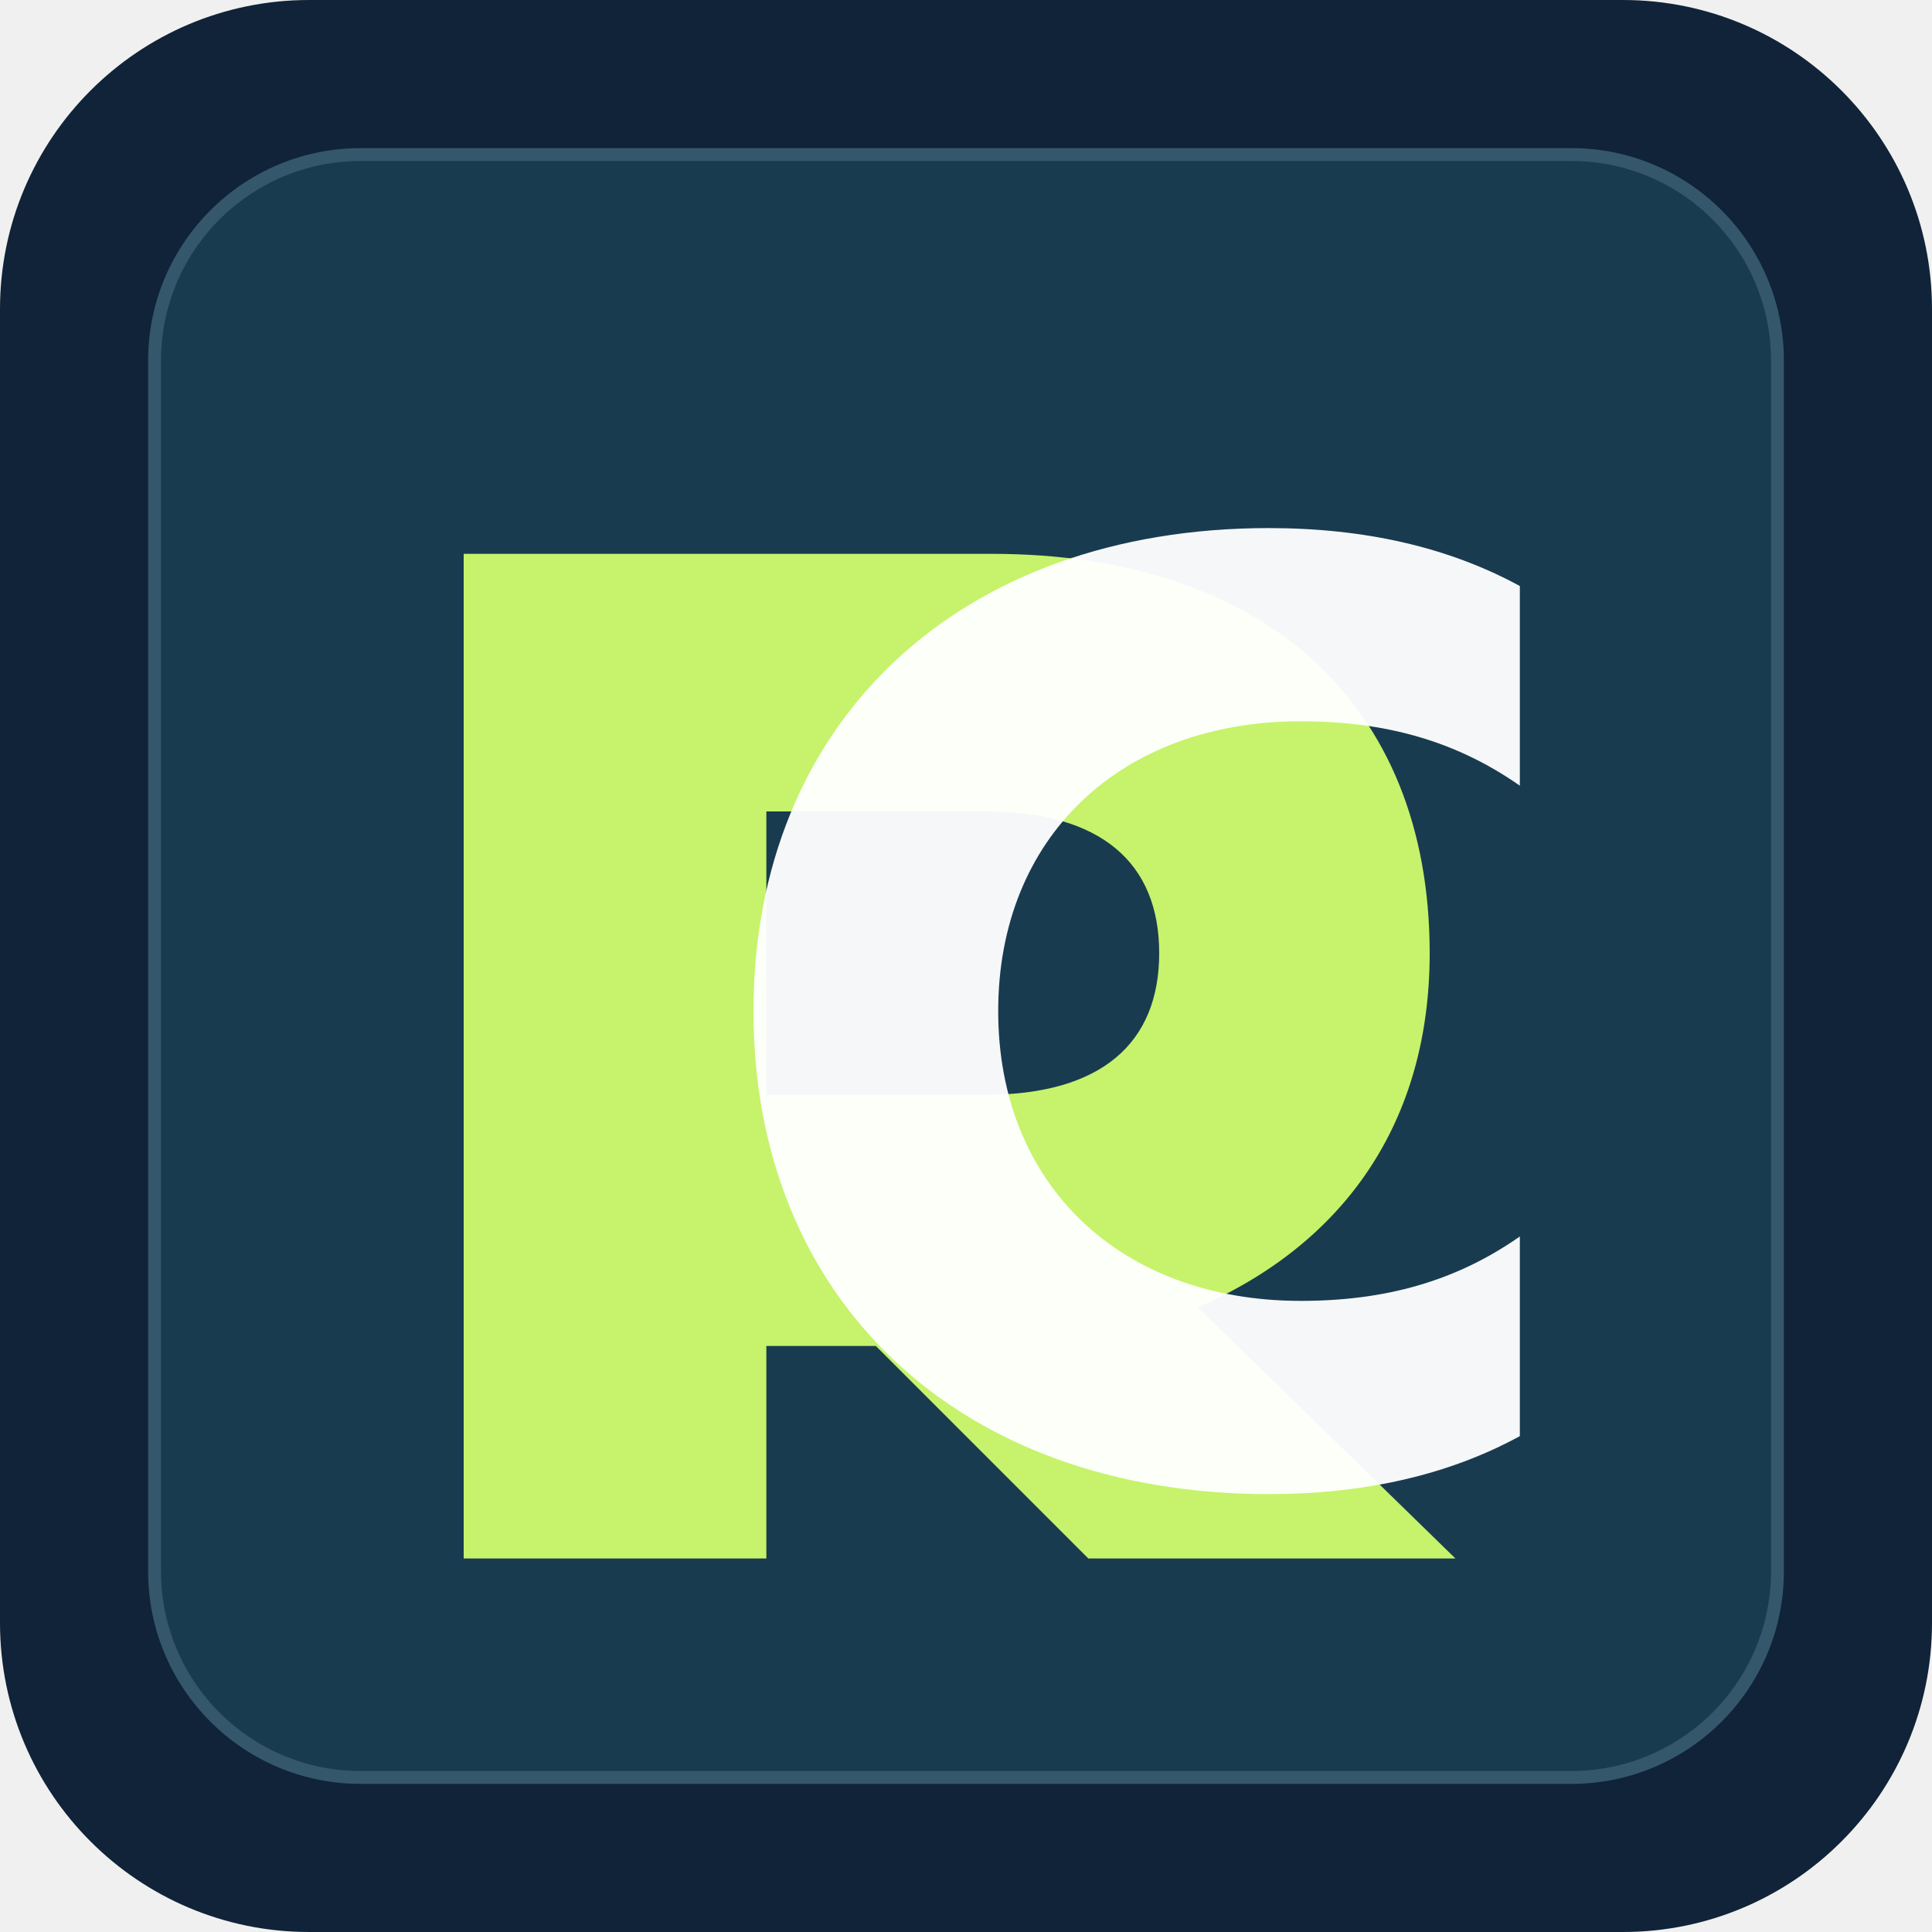
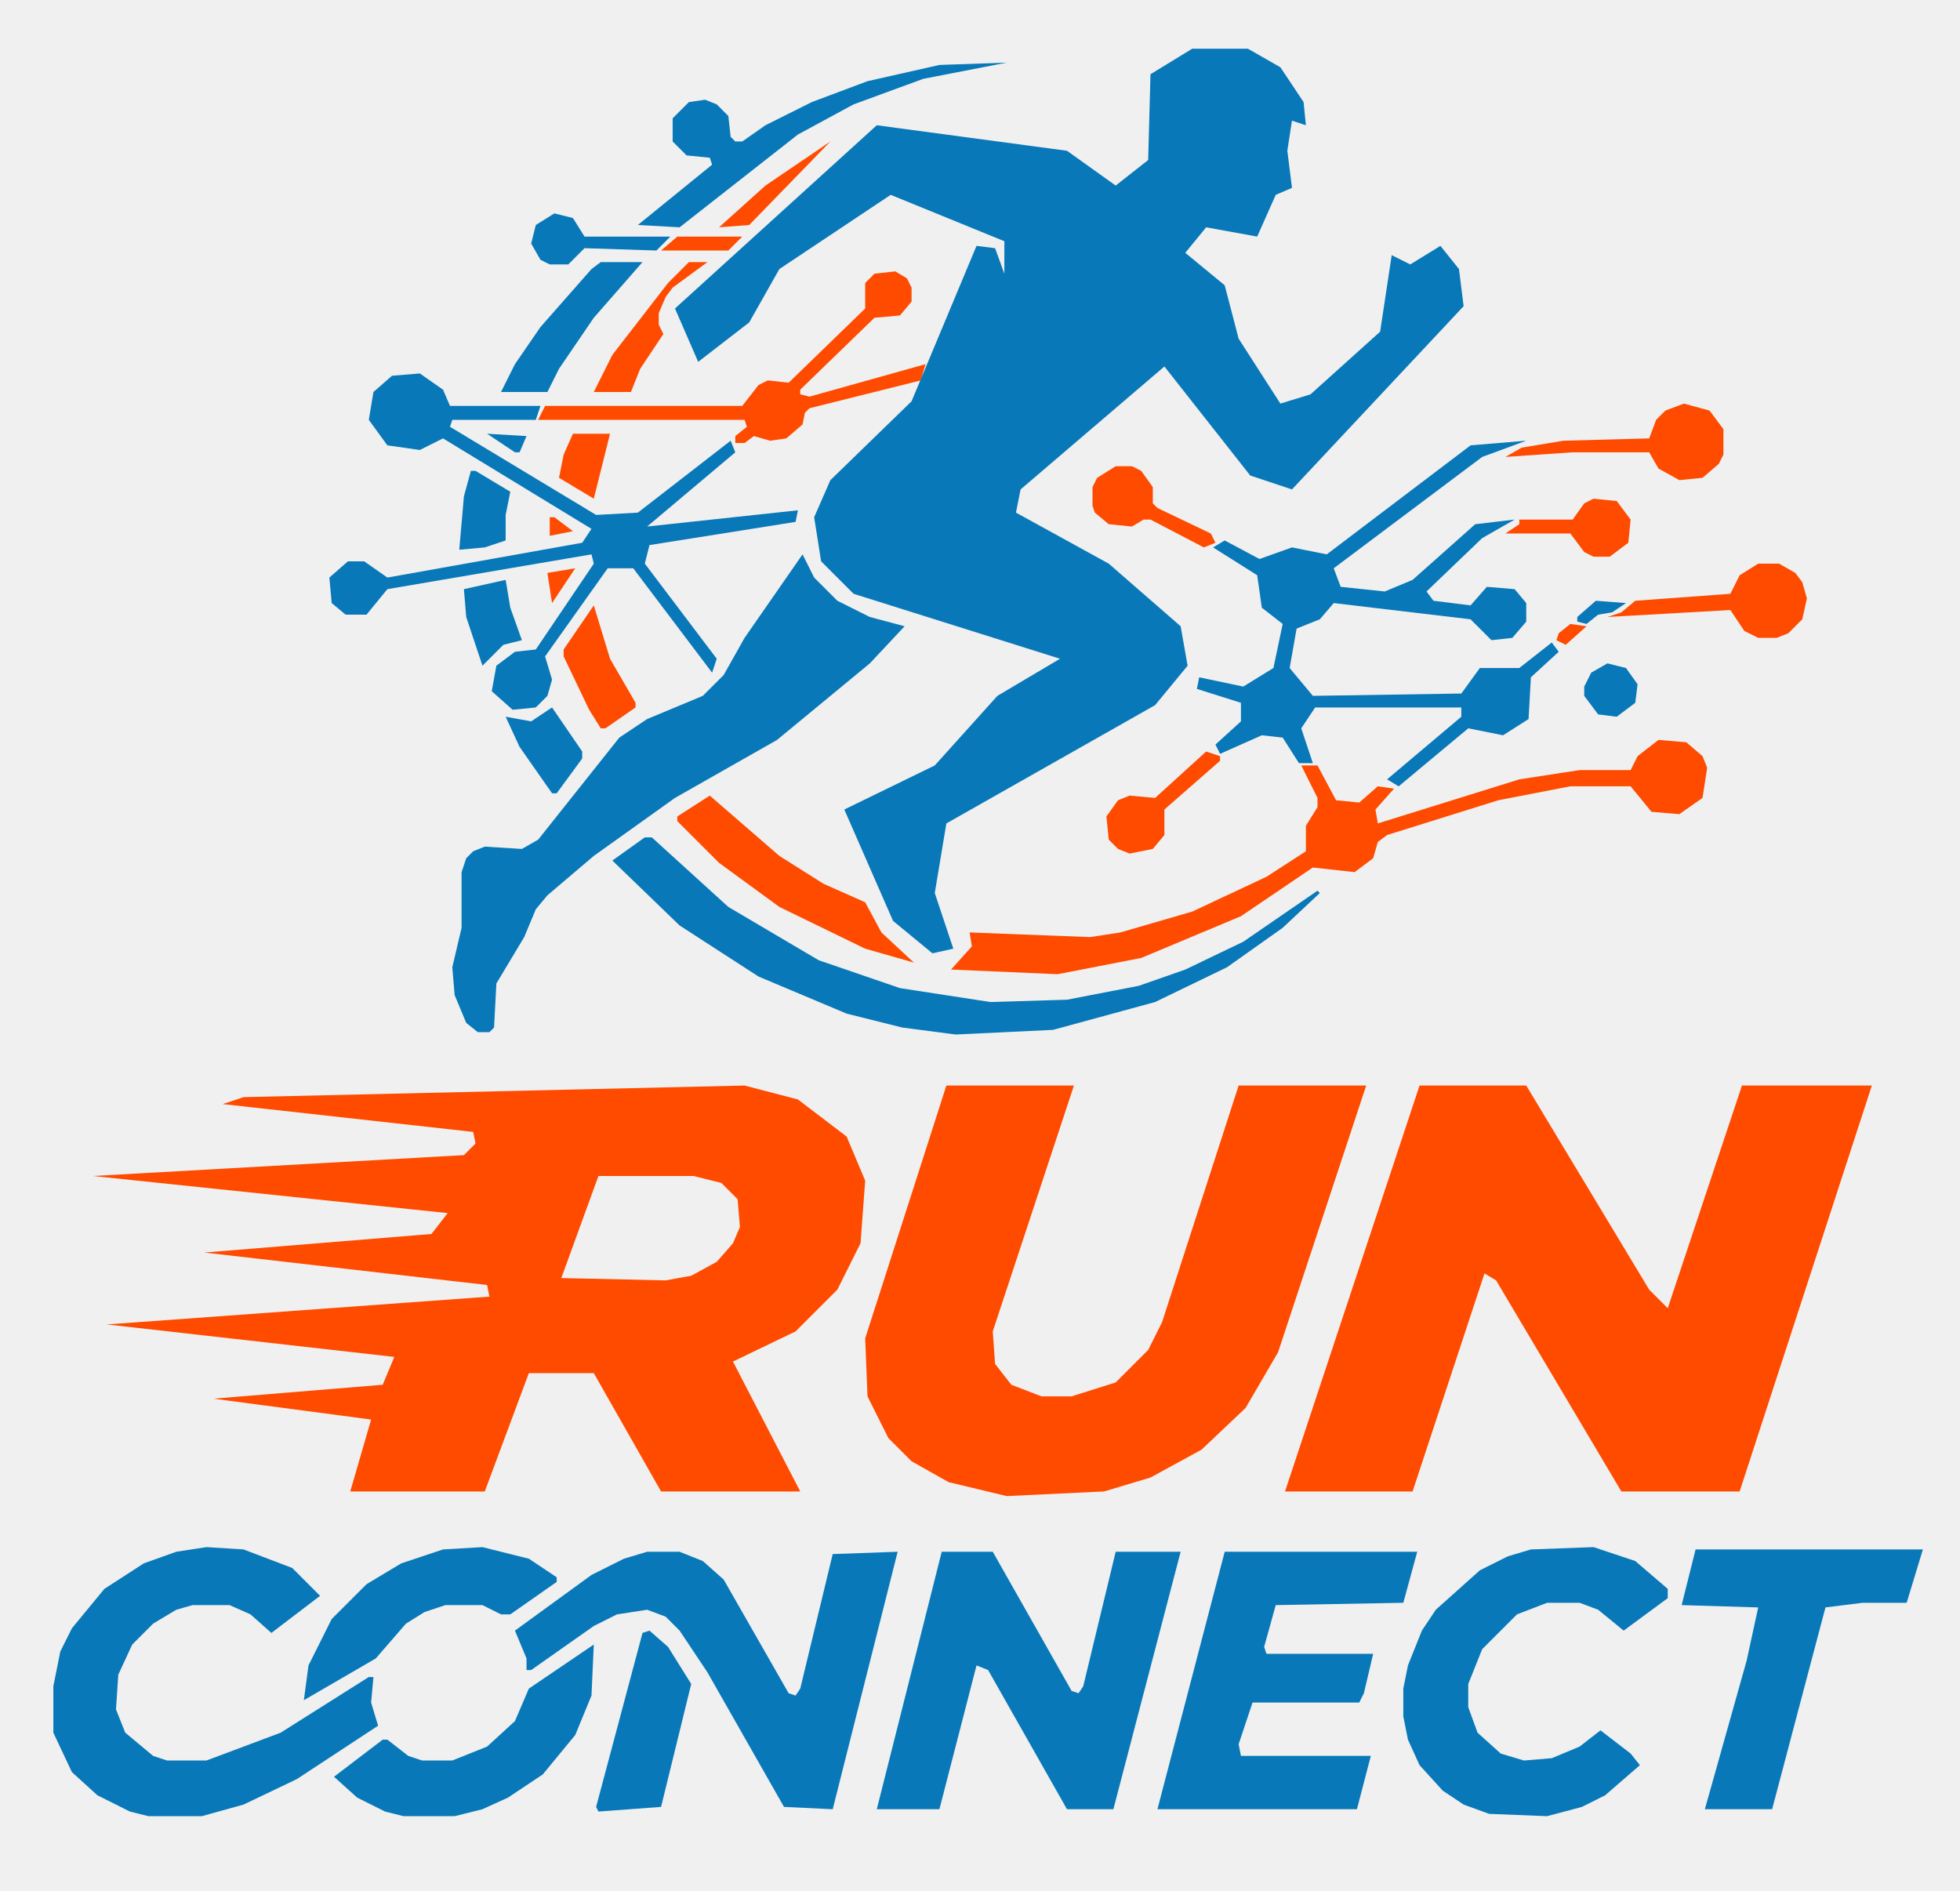
- <svg xmlns="http://www.w3.org/2000/svg" width="300" height="300" viewBox="0 0 300 300" role="img" aria-labelledby="title desc">
-   <rect width="300" height="300" rx="48" fill="#102338" />
-   <rect x="24" y="24" width="252" height="252" rx="32" fill="#193b50" stroke="#35576b" stroke-width="2" />
-   <path d="M72 86h82c42 0 68 23 68 62 0 26-13 45-36 55l40 39h-57l-33-33h-17v33H72V86zm47 40v44h34c18 0 27-8 27-22s-9-22-27-22h-34z" fill="#c6f36b" />
-   <path d="M236 91v31c-10-7-21-10-34-10-28 0-47 18-47 45s19 45 47 45c13 0 24-3 34-10v31c-11 6-24 9-39 9-48 0-80-30-80-75s32-75 80-75c15 0 28 3 39 9z" fill="#fff" opacity=".96" />
+ <svg xmlns="http://www.w3.org/2000/svg" viewBox="0 0 845 815" role="img" aria-label="Run Connect">
+   <path fill="#ff4b00" fill-rule="evenodd" d="M612,468 554,643 609,643 640,549 645,552 699,643 750,643 807,468 751,468 719,564 711,556 658,468 Z M408,468 373,577 374,602 383,620 393,630 409,639 434,645 476,643 496,637 518,625 537,607 551,583 589,468 534,468 501,570 495,582 481,596 462,602 449,602 436,597 429,588 428,574 463,468 Z M40,507 193,523 186,532 88,540 210,554 211,559 46,571 170,585 165,597 92,603 160,612 151,643 209,643 228,592 256,592 285,643 345,643 316,587 343,574 361,556 371,536 373,509 365,490 344,474 321,468 105,473 96,476 204,488 205,493 200,498 Z M242,551 258,507 299,507 311,510 318,517 319,529 316,536 309,544 298,550 287,552 Z M292,352 292,354 310,372 336,391 373,409 394,415 380,402 373,389 355,381 336,369 306,343 Z M526,326 520,324 498,344 487,343 482,345 477,352 478,362 482,366 487,368 497,366 502,360 502,349 526,328 Z M736,331 734,326 727,320 715,319 706,326 703,332 681,332 655,336 594,355 593,349 601,340 594,339 586,346 576,345 568,330 561,330 568,344 568,348 563,356 563,367 546,378 514,393 483,402 470,404 418,402 419,408 410,418 456,420 492,413 535,395 566,374 584,376 592,370 594,363 598,360 646,345 677,339 703,339 712,350 724,351 734,344 Z M684,270 677,269 672,273 671,276 675,278 Z M256,261 243,280 243,283 254,306 259,314 261,314 274,305 274,303 263,284 Z M248,245 236,247 238,260 Z M779,258 777,251 774,247 767,243 758,243 750,248 746,256 705,259 699,264 693,266 746,263 752,272 758,275 766,275 771,273 777,267 Z M237,223 237,231 247,229 239,223 Z M703,224 697,216 687,215 683,217 678,224 655,224 655,226 649,230 677,230 683,238 687,240 694,240 702,234 Z M473,206 471,210 471,218 472,221 478,226 488,227 493,224 496,224 519,236 524,234 522,230 499,219 497,217 497,210 492,203 488,201 481,201 Z M247,187 243,196 241,206 256,215 263,187 Z M743,185 737,177 726,174 718,177 714,181 711,189 674,190 656,193 649,197 678,195 711,195 715,202 724,207 734,206 741,200 743,196 Z M393,124 391,120 386,117 377,118 373,122 373,133 340,165 331,164 327,166 320,175 235,175 232,181 321,181 322,184 317,188 317,191 321,191 325,188 332,190 339,189 346,183 347,178 349,176 397,164 399,157 349,171 345,170 345,168 377,137 388,136 393,130 Z M305,113 297,113 288,122 264,153 256,169 272,169 276,159 286,144 284,140 284,135 287,128 290,124 Z M285,108 314,108 320,102 292,102 Z M358,61 330,80 310,98 323,97 Z" />
+   <path fill="#0878b8" fill-rule="evenodd" d="M256,709 228,728 222,742 210,753 195,759 182,759 176,757 167,750 165,750 144,766 154,775 166,781 174,783 196,783 208,780 219,775 234,765 248,748 255,731 Z M280,703 277,704 257,779 258,781 285,779 298,726 288,710 Z M528,669 499,780 585,780 591,757 535,757 534,752 540,734 586,734 588,730 592,713 546,713 545,710 550,692 605,691 611,669 Z M406,669 378,780 405,780 421,718 426,720 460,780 480,780 509,669 481,669 467,727 465,730 462,729 428,669 Z M222,703 227,715 227,720 229,720 256,701 266,696 279,694 287,697 293,703 305,721 338,779 359,780 387,669 359,670 345,728 343,731 340,730 312,681 303,673 293,669 279,669 269,672 255,679 Z M829,668 731,668 725,692 758,693 753,716 735,780 764,780 787,693 803,691 822,691 Z M705,673 687,667 660,668 650,671 638,677 619,694 613,703 607,718 605,728 605,740 607,750 612,761 622,772 631,778 642,782 667,783 682,779 692,774 707,761 703,756 690,746 681,753 669,758 657,759 647,756 637,747 633,736 633,726 639,711 654,696 667,691 681,691 689,694 700,703 719,689 719,685 Z M240,680 228,672 208,667 191,668 173,674 158,683 143,698 133,718 131,733 162,715 175,700 183,695 192,692 208,692 216,696 220,696 240,682 Z M126,676 105,668 89,667 76,669 62,674 45,685 31,702 26,712 23,727 23,747 31,764 42,774 56,781 64,783 87,783 105,778 128,767 163,744 160,734 161,723 159,723 121,747 89,759 72,759 66,757 54,747 50,737 51,722 57,709 66,700 76,694 83,692 99,692 108,696 117,704 138,688 Z M264,371 293,399 327,421 365,437 389,443 412,446 454,444 498,432 529,417 553,400 569,385 568,384 536,406 511,418 491,425 460,431 427,432 388,426 353,414 314,391 281,361 278,361 Z M218,309 224,322 238,342 240,342 251,327 251,324 238,305 229,311 Z M693,286 686,290 683,296 683,300 689,308 697,309 705,303 706,295 701,288 Z M680,268 684,269 689,265 695,264 701,260 688,259 680,266 Z M218,250 200,254 201,266 208,287 217,278 225,276 220,262 Z M390,270 375,266 361,259 351,249 346,239 321,275 312,291 303,300 279,310 267,318 232,362 225,366 209,365 204,367 201,370 199,376 199,400 195,417 196,429 201,441 206,445 211,445 213,443 214,424 226,404 231,392 236,386 256,369 291,344 335,319 375,286 Z M205,203 203,203 200,214 198,237 209,236 218,233 218,222 220,212 Z M658,190 634,192 572,239 557,236 543,241 528,233 523,236 542,248 544,262 553,269 549,288 536,296 517,292 516,297 535,303 535,311 524,321 526,325 544,317 553,318 560,329 566,329 561,314 567,305 630,305 630,309 598,336 603,339 633,314 648,317 659,310 660,292 672,281 669,277 655,288 638,288 630,299 566,300 556,288 559,271 569,267 575,260 634,267 643,276 652,275 658,268 658,260 653,254 641,253 634,261 618,259 615,255 639,232 653,224 636,226 609,250 597,255 578,253 575,245 639,197 Z M210,187 222,195 224,195 227,188 Z M161,169 159,181 167,192 181,194 191,189 255,228 251,234 167,249 157,242 150,242 142,249 143,260 149,265 158,265 167,254 255,239 256,243 231,280 222,281 214,287 212,298 221,306 231,305 236,300 238,293 235,283 262,245 273,245 307,290 309,284 278,243 280,235 343,225 344,220 279,227 317,195 315,190 275,221 257,222 194,184 195,181 231,181 233,175 194,175 191,168 181,161 169,162 Z M277,113 259,113 255,116 233,141 222,157 216,169 236,169 241,159 256,137 Z M229,105 233,112 237,114 245,114 252,107 283,108 289,102 252,102 247,94 239,92 231,97 Z M434,27 405,28 374,35 350,44 330,54 320,61 317,61 315,59 314,50 309,45 304,43 297,44 290,51 290,61 296,67 306,68 307,71 275,97 293,98 344,58 368,45 398,34 Z M538,21 514,21 496,32 495,69 481,80 460,65 378,54 291,133 301,156 323,139 336,116 384,84 433,104 433,118 429,107 421,106 393,173 358,207 351,223 354,242 368,256 457,284 430,300 403,330 364,349 385,397 402,411 411,409 403,385 408,355 498,304 512,287 509,270 478,243 438,221 440,211 502,158 539,205 557,211 631,132 629,116 621,106 608,114 600,110 595,143 565,170 552,174 534,146 528,123 511,109 520,98 542,102 550,84 557,81 555,65 557,52 563,54 562,44 552,29 Z" />
</svg>
